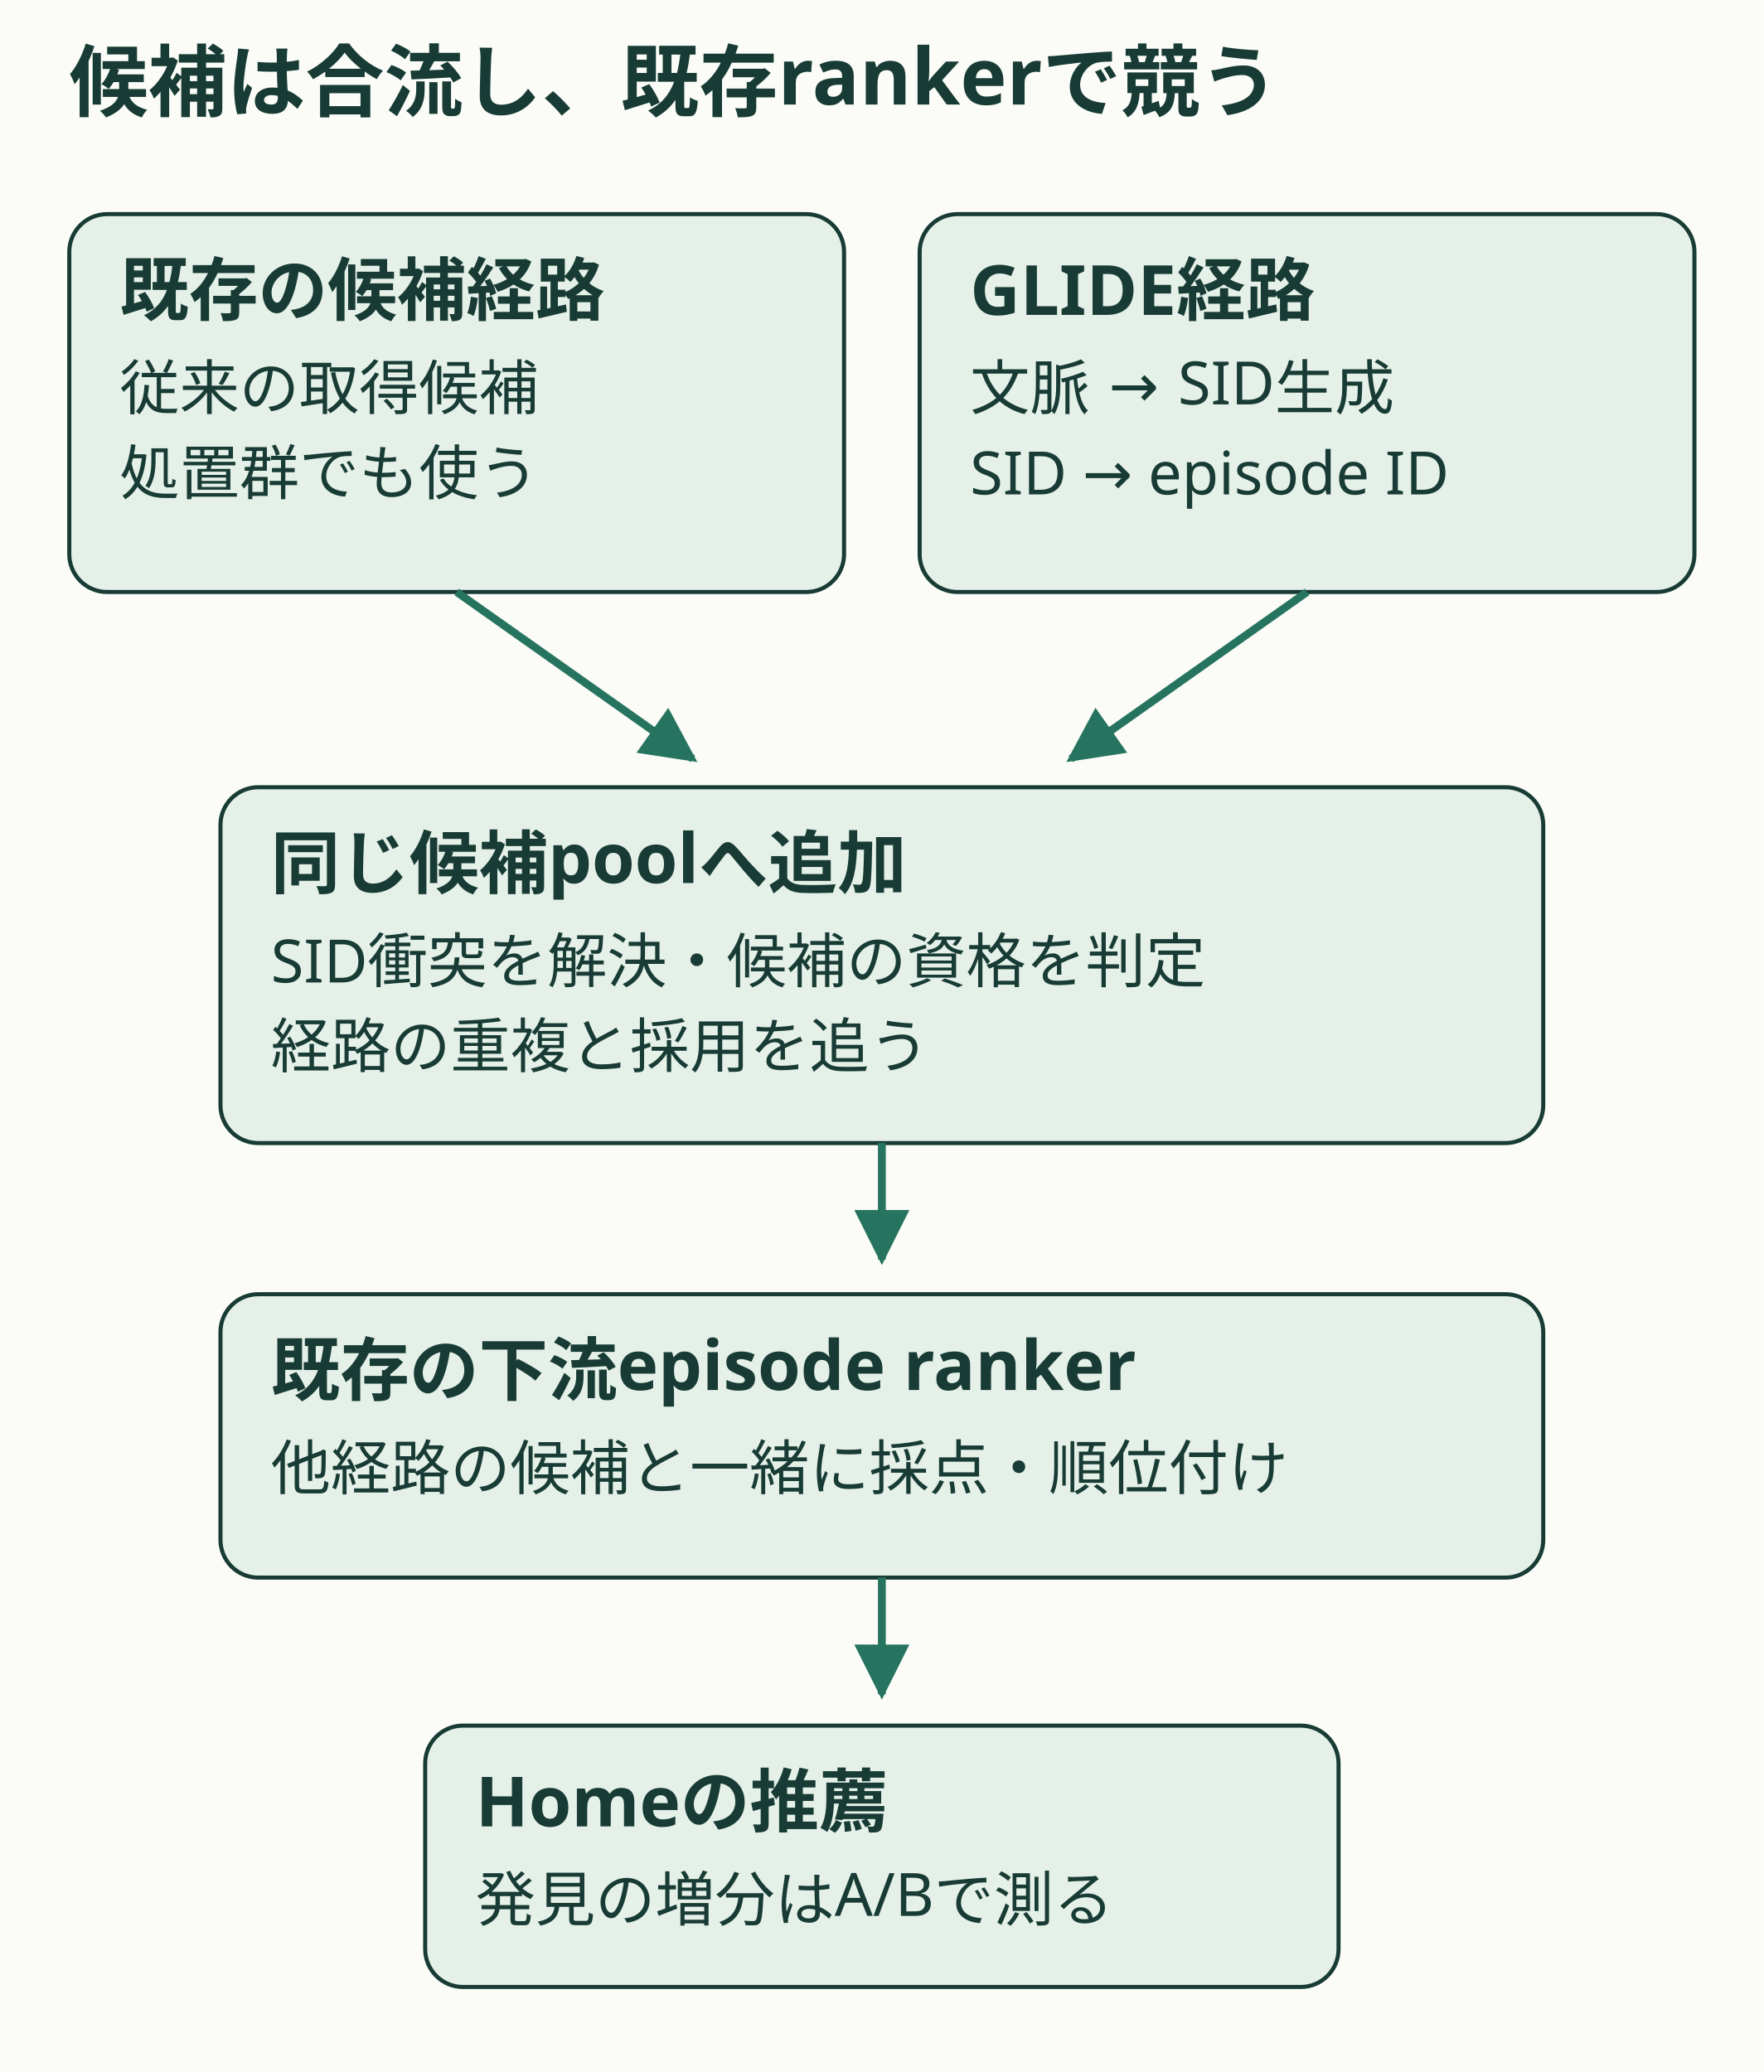
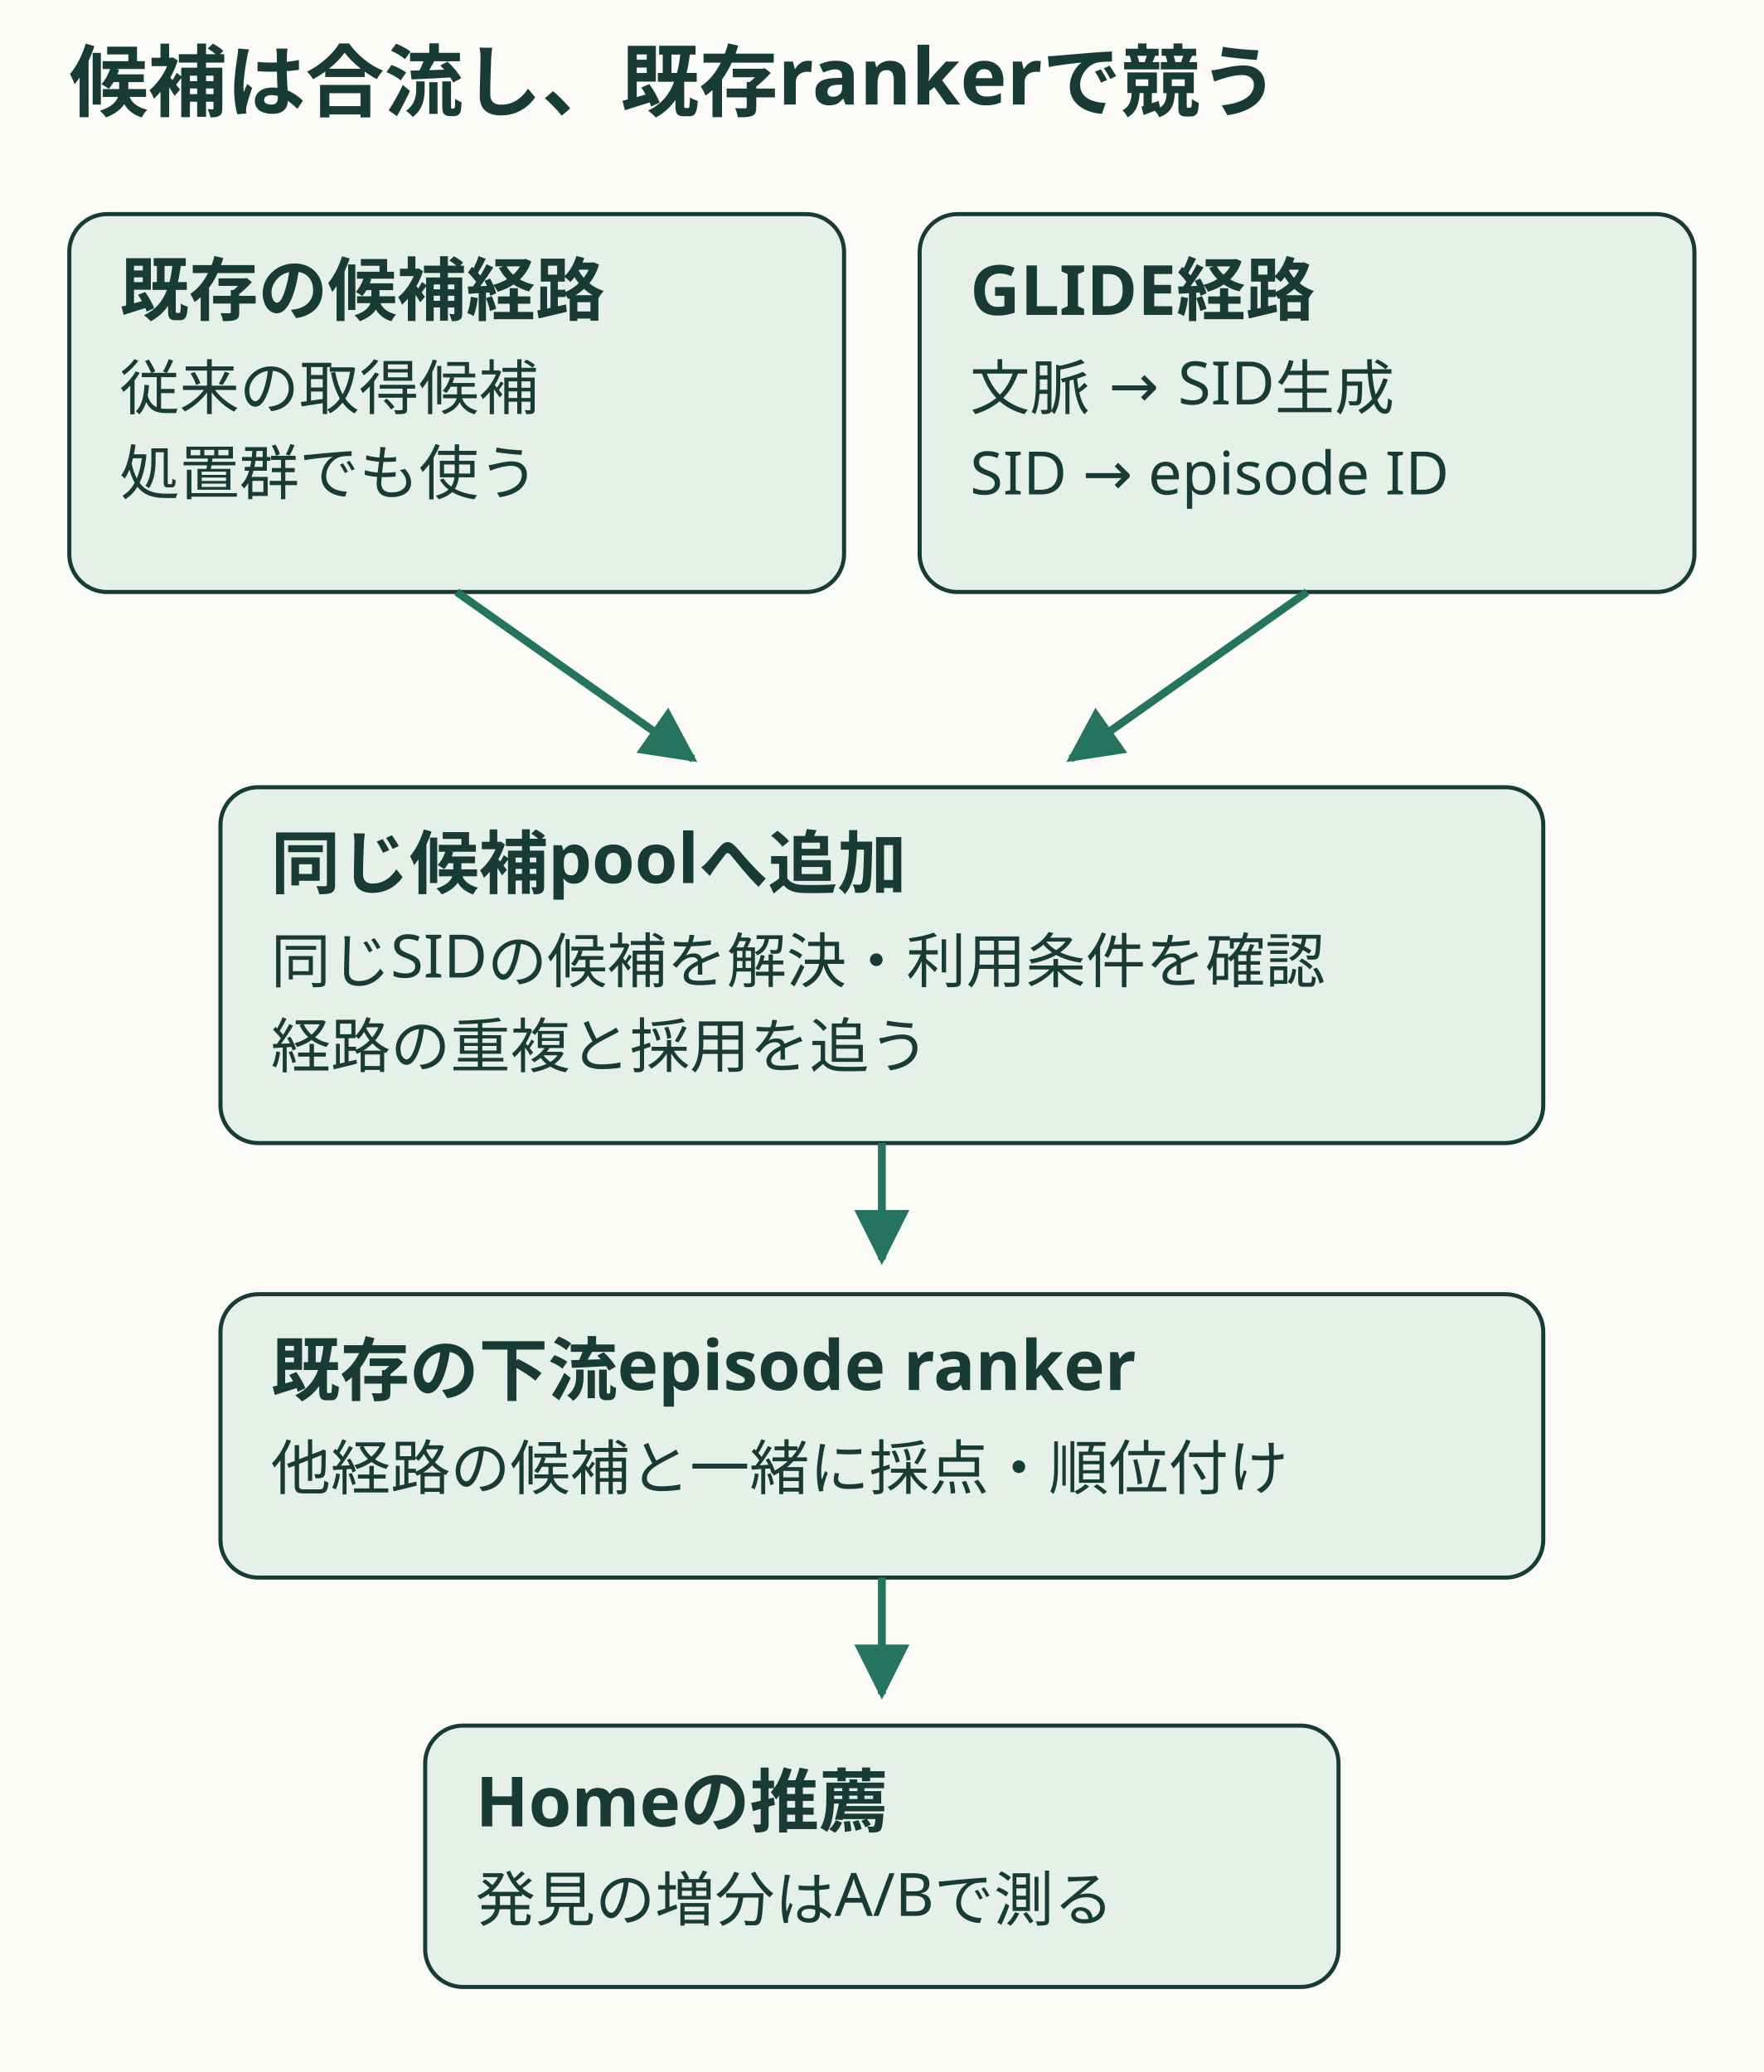
<svg xmlns="http://www.w3.org/2000/svg" viewBox="0 0 560 658" role="img" aria-labelledby="title desc">
  <defs>
    <marker id="arr" viewBox="0 0 10 10" refX="9" refY="5" markerWidth="7" markerHeight="7" orient="auto-start-reverse">
      <path d="M0 0 L10 5 L0 10 Z" fill="#26745f" />
    </marker>
  </defs>
  <rect width="560" height="658" fill="#fbfcf7" />
  <g font-family="sans-serif">
    <text x="22" y="35" font-size="25" fill="#183c35" font-weight="bold">候補は合流し、既存rankerで競う</text>
    <rect x="22" y="68" width="246" height="120" rx="12" fill="#e5f1e8" stroke="#183c35" stroke-width="1.3" />
    <text x="38" y="100" font-size="22" fill="#183c35" font-weight="bold">既存の候補経路</text>
    <text x="38" y="130" font-size="19" fill="#183c35" font-weight="normal">従来の取得候補</text>
    <text x="38" y="157" font-size="19" fill="#183c35" font-weight="normal">処置群でも使う</text>
    <rect x="292" y="68" width="246" height="120" rx="12" fill="#e5f1e8" stroke="#183c35" stroke-width="1.3" />
    <text x="308" y="100" font-size="22" fill="#183c35" font-weight="bold">GLIDE経路</text>
    <text x="308" y="130" font-size="19" fill="#183c35" font-weight="normal">文脈 → SID生成</text>
    <text x="308" y="157" font-size="19" fill="#183c35" font-weight="normal">SID → episode ID</text>
    <path d="M145,188 L220,241" stroke="#26745f" stroke-width="2.5" fill="none" marker-end="url(#arr)" />
    <path d="M415,188 L340,241" stroke="#26745f" stroke-width="2.5" fill="none" marker-end="url(#arr)" />
    <rect x="70" y="250" width="420" height="113" rx="12" fill="#e5f1e8" stroke="#183c35" stroke-width="1.3" />
    <text x="86" y="282" font-size="22" fill="#183c35" font-weight="bold">同じ候補poolへ追加</text>
-     <text x="86" y="312" font-size="19" fill="#183c35" font-weight="normal">SID衝突を解決・候補の資格を判定</text>
+     <text x="86" y="312" font-size="19" fill="#183c35" font-weight="normal">同じSIDの候補を解決・利用条件を確認</text>
    <text x="86" y="339" font-size="19" fill="#183c35" font-weight="normal">経路の重複と採用を追う</text>
    <path d="M280,363 L280,400" stroke="#26745f" stroke-width="2.5" fill="none" marker-end="url(#arr)" />
    <rect x="70" y="411" width="420" height="90" rx="12" fill="#e5f1e8" stroke="#183c35" stroke-width="1.3" />
    <text x="86" y="443" font-size="22" fill="#183c35" font-weight="bold">既存の下流episode ranker</text>
    <text x="86" y="473" font-size="19" fill="#183c35" font-weight="normal">他経路の候補と一緒に採点・順位付け</text>
    <path d="M280,501 L280,538" stroke="#26745f" stroke-width="2.5" fill="none" marker-end="url(#arr)" />
    <rect x="135" y="548" width="290" height="83" rx="12" fill="#e5f1e8" stroke="#183c35" stroke-width="1.3" />
    <text x="151" y="580" font-size="22" fill="#183c35" font-weight="bold">Homeの推薦</text>
    <text x="151" y="610" font-size="19" fill="#183c35" font-weight="normal">発見の増分はA/Bで測る</text>
  </g>
</svg>
